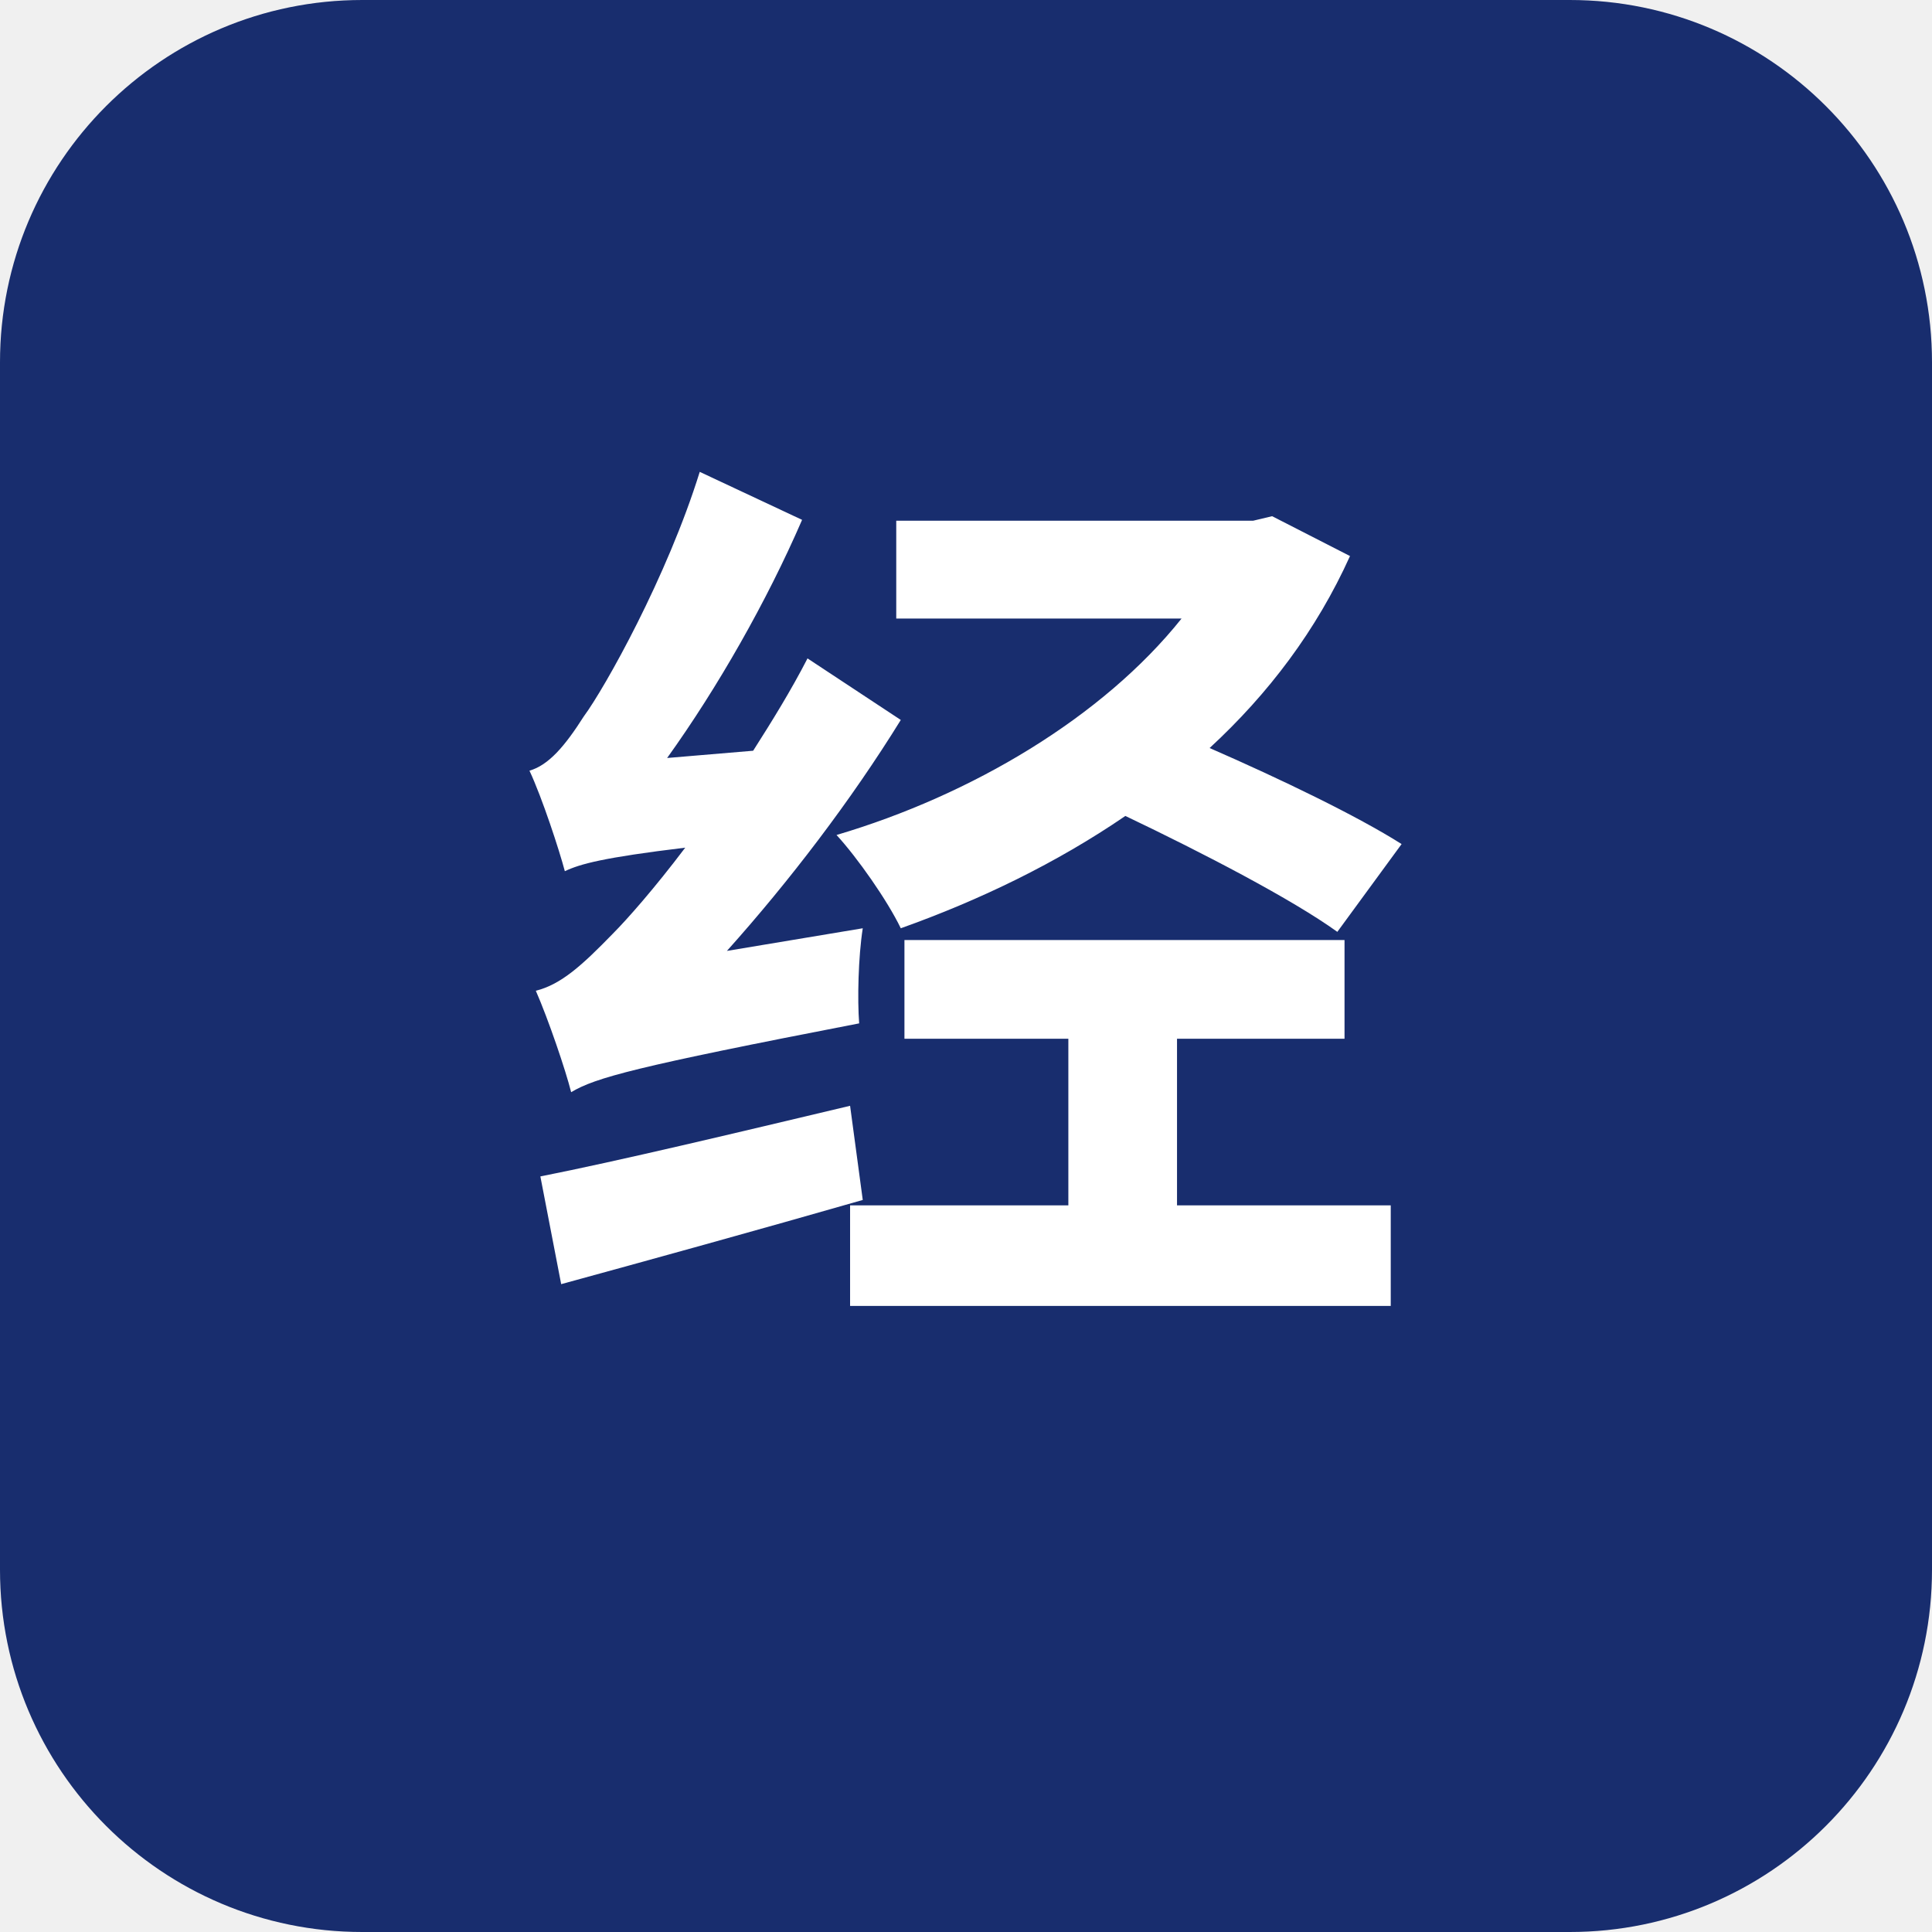
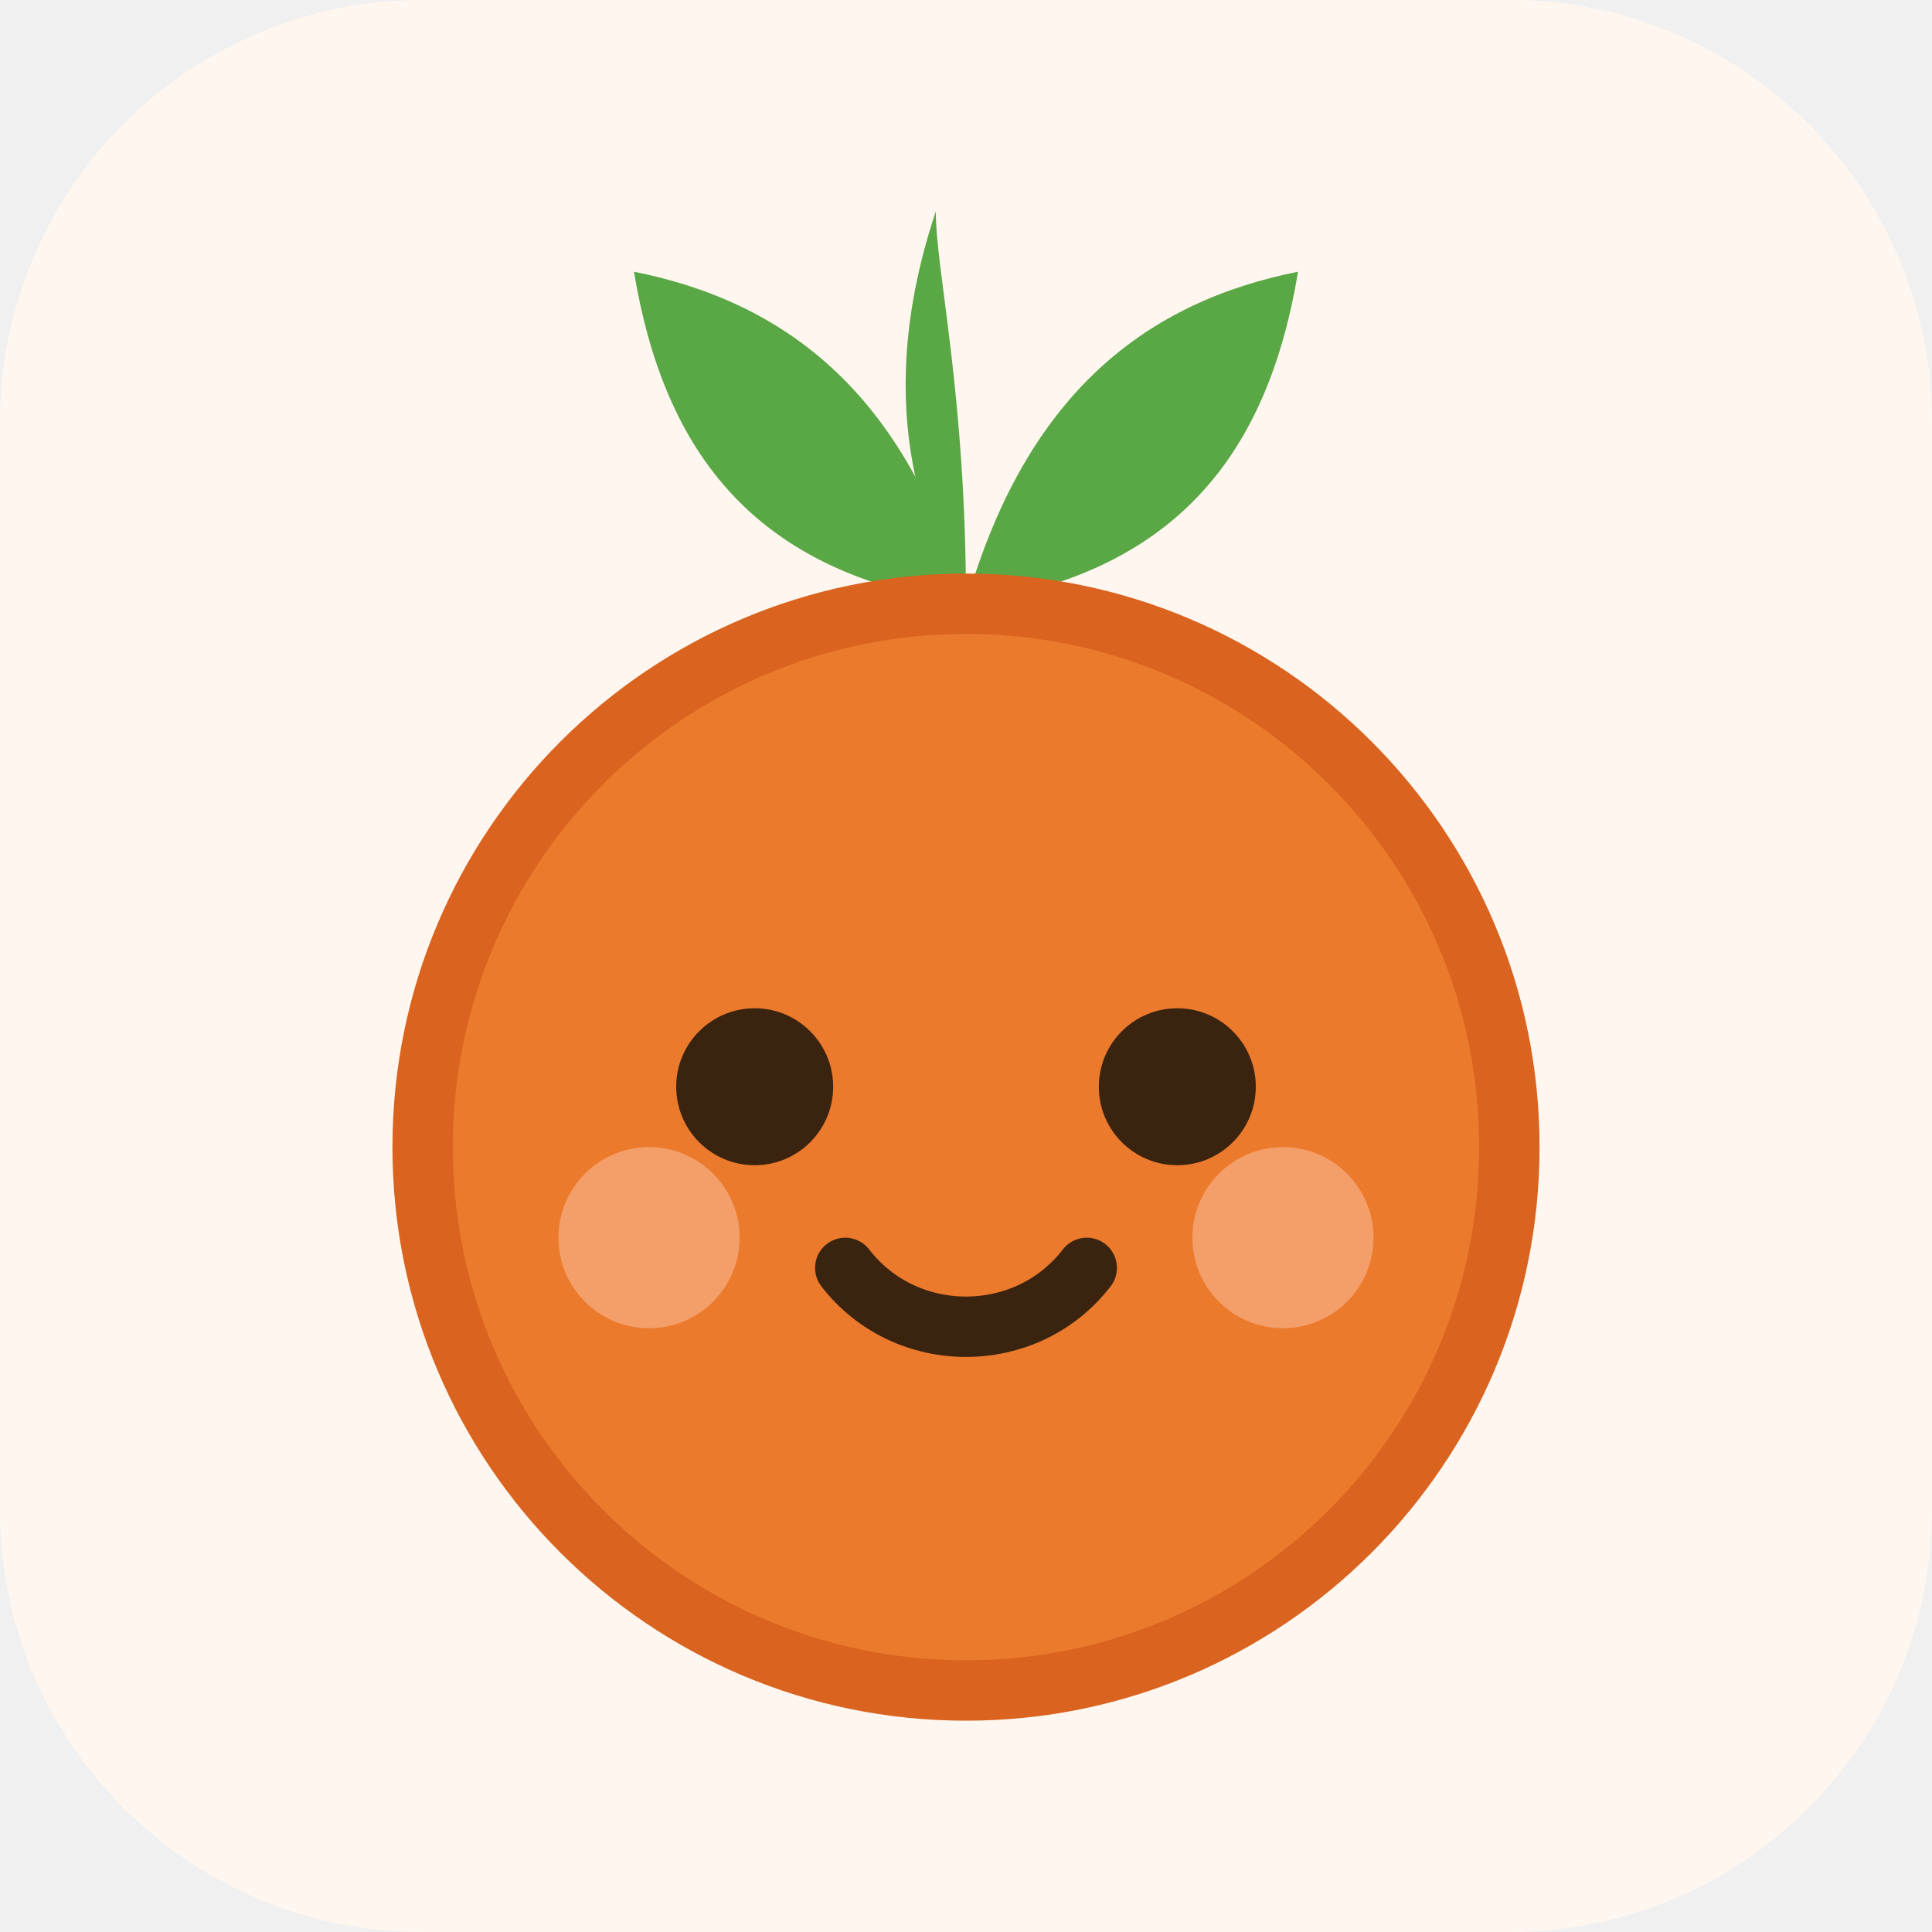
- <svg xmlns="http://www.w3.org/2000/svg" viewBox="0 0 512 512">
-   <rect width="512" height="512" rx="96" fill="#182d6e" />
-   <text x="256" y="330" font-size="240" text-anchor="middle" fill="#fff" font-family="-apple-system,PingFang SC,sans-serif" font-weight="800">经</text>
+ <svg xmlns="http://www.w3.org/2000/svg" viewBox="0 0 64 64" width="64" height="64">
+   <rect width="64" height="64" rx="14" fill="#fff7ef" />
+   <g fill="#5aa845">
+     <path d="M32 20c-2-7-6-10-11-11 1 6 4 10 11 11z" />
+     <path d="M32 20c2-7 6-10 11-11-1 6-4 10-11 11z" />
+     <path d="M32 20c0-7-1-11-1-13-1 3-2 8 1 13z" />
+   </g>
+   <circle cx="32" cy="38" r="18" fill="#ec7a2c" />
+   <circle cx="32" cy="38" r="18" fill="none" stroke="#d9631f" stroke-width="2" />
+   <circle cx="25" cy="36" r="2.6" fill="#3a2410" />
+   <circle cx="39" cy="36" r="2.6" fill="#3a2410" />
+   <circle cx="21.5" cy="41" r="3" fill="#f6a878" opacity=".8" />
+   <circle cx="42.5" cy="41" r="3" fill="#f6a878" opacity=".8" />
+   <path d="M28 42c2 2.6 6 2.6 8 0" fill="none" stroke="#3a2410" stroke-width="2" stroke-linecap="round" />
</svg>
